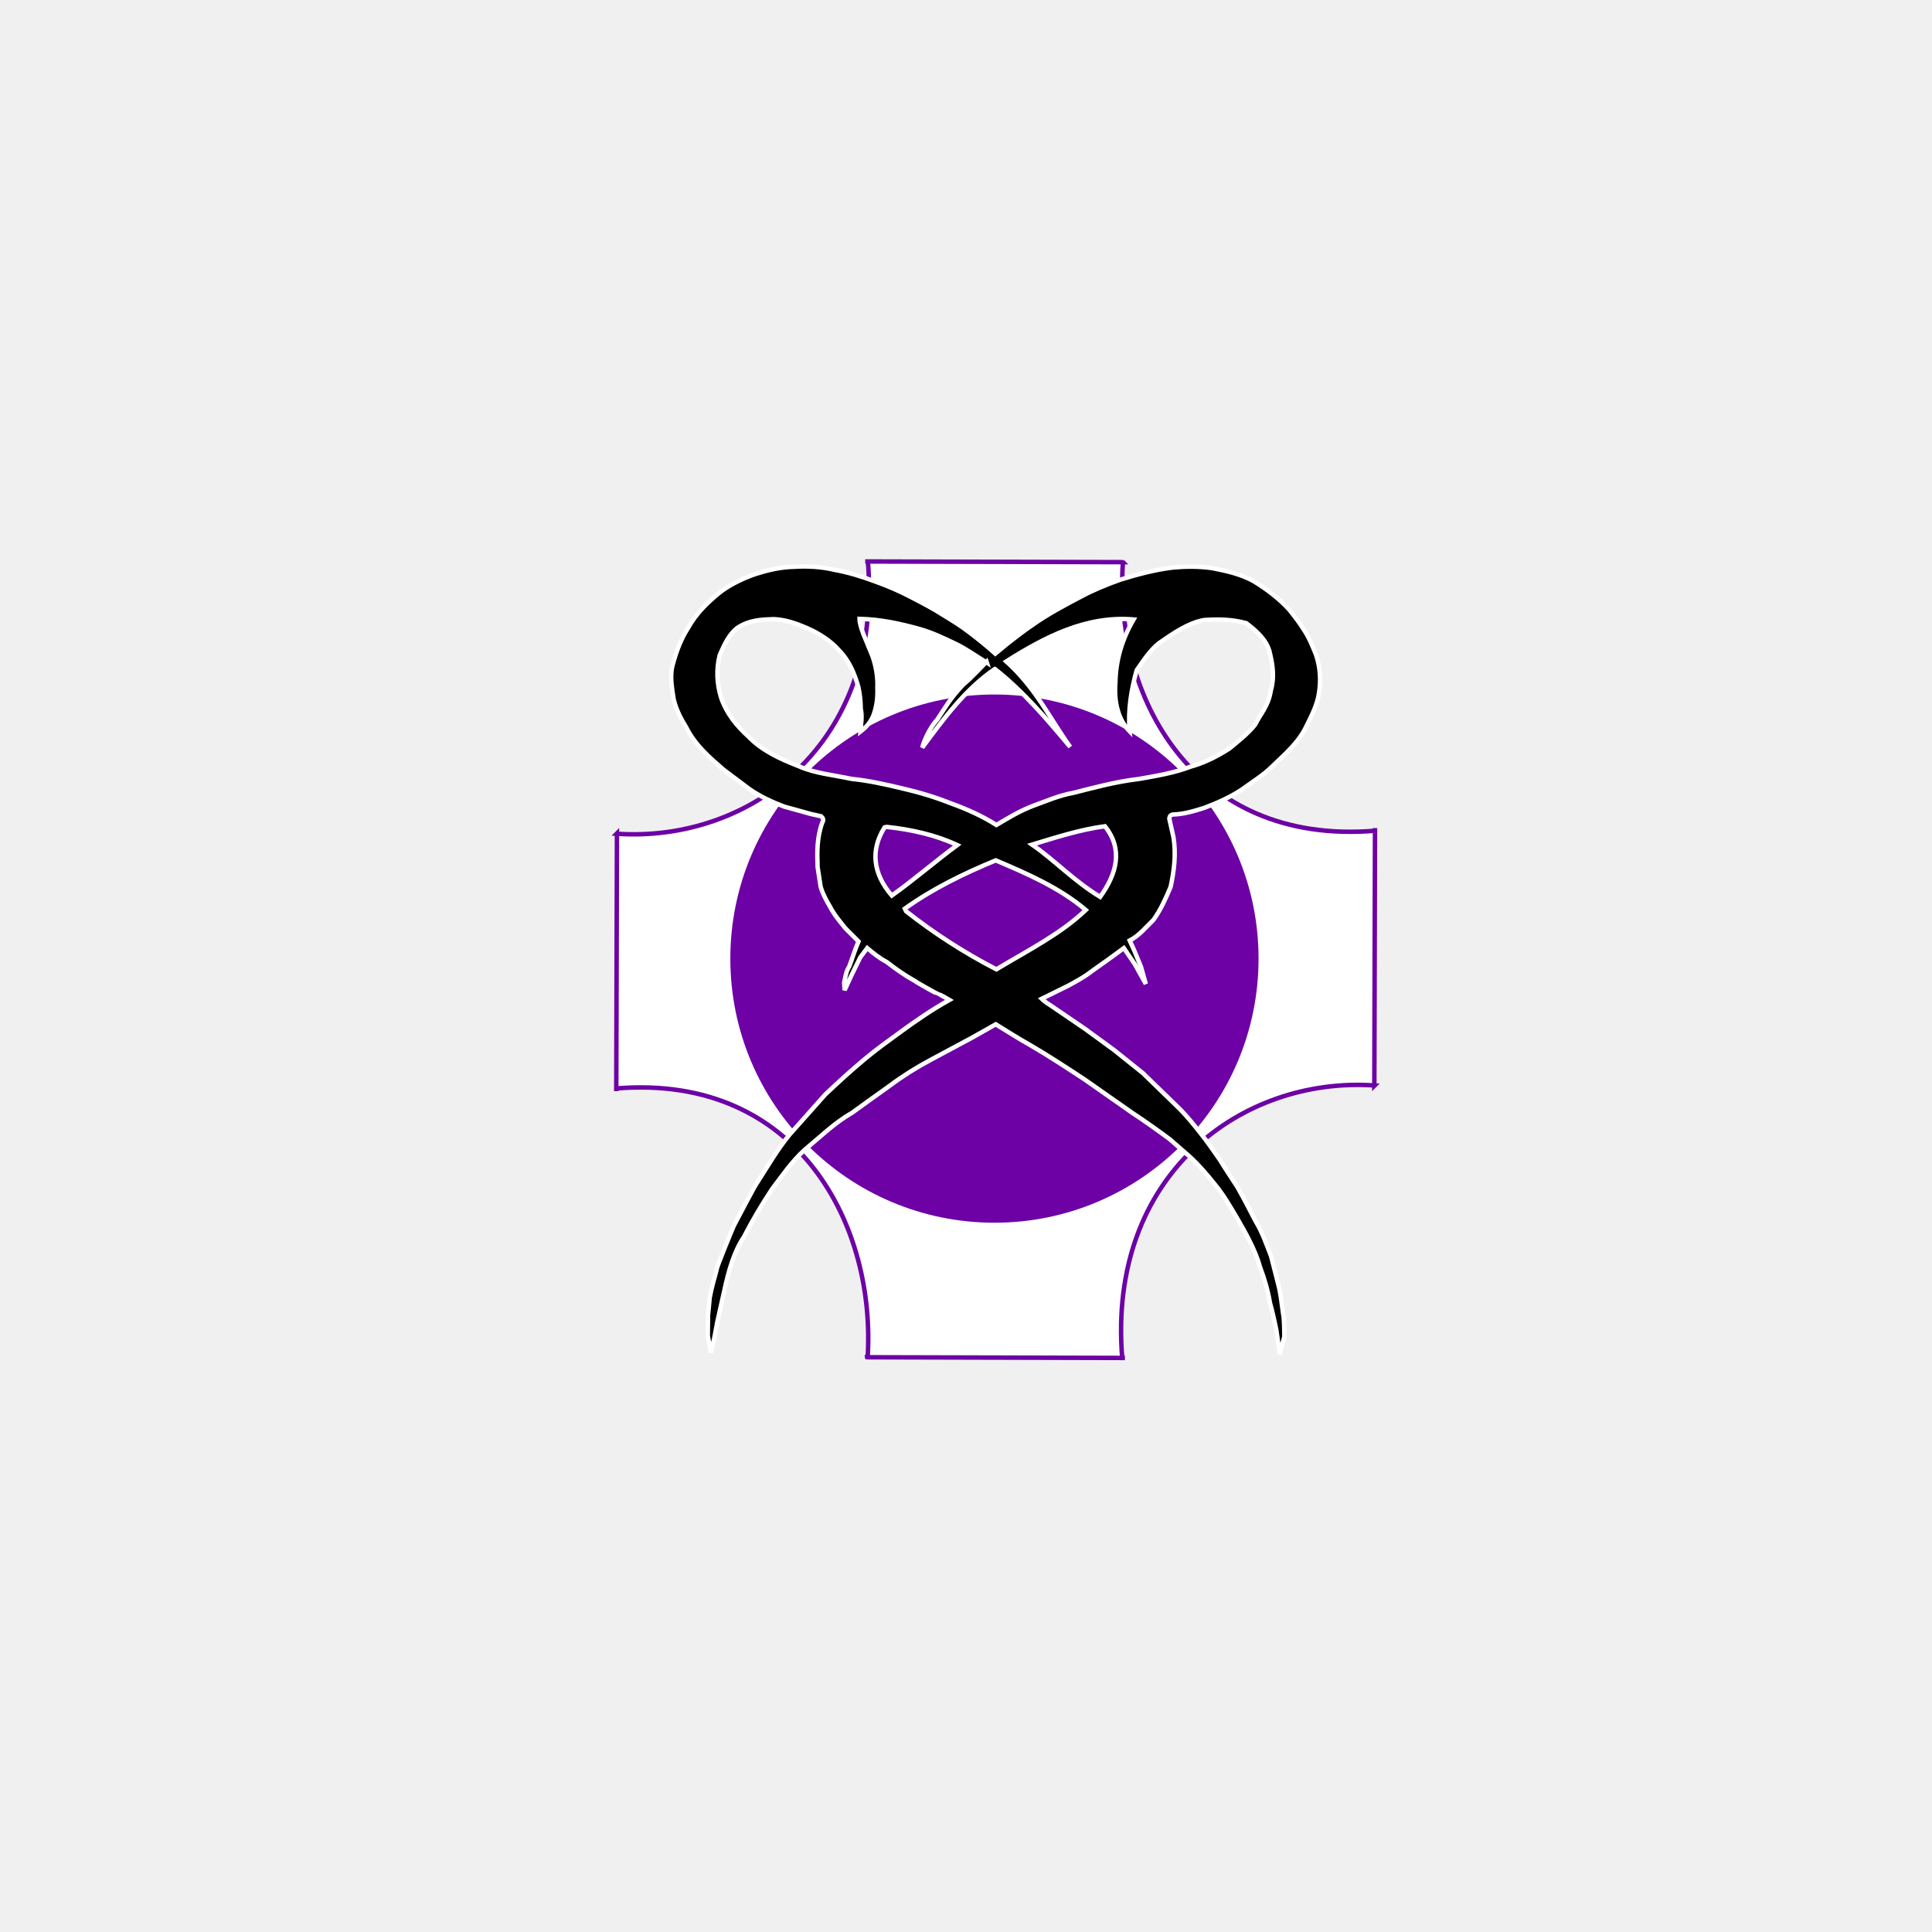
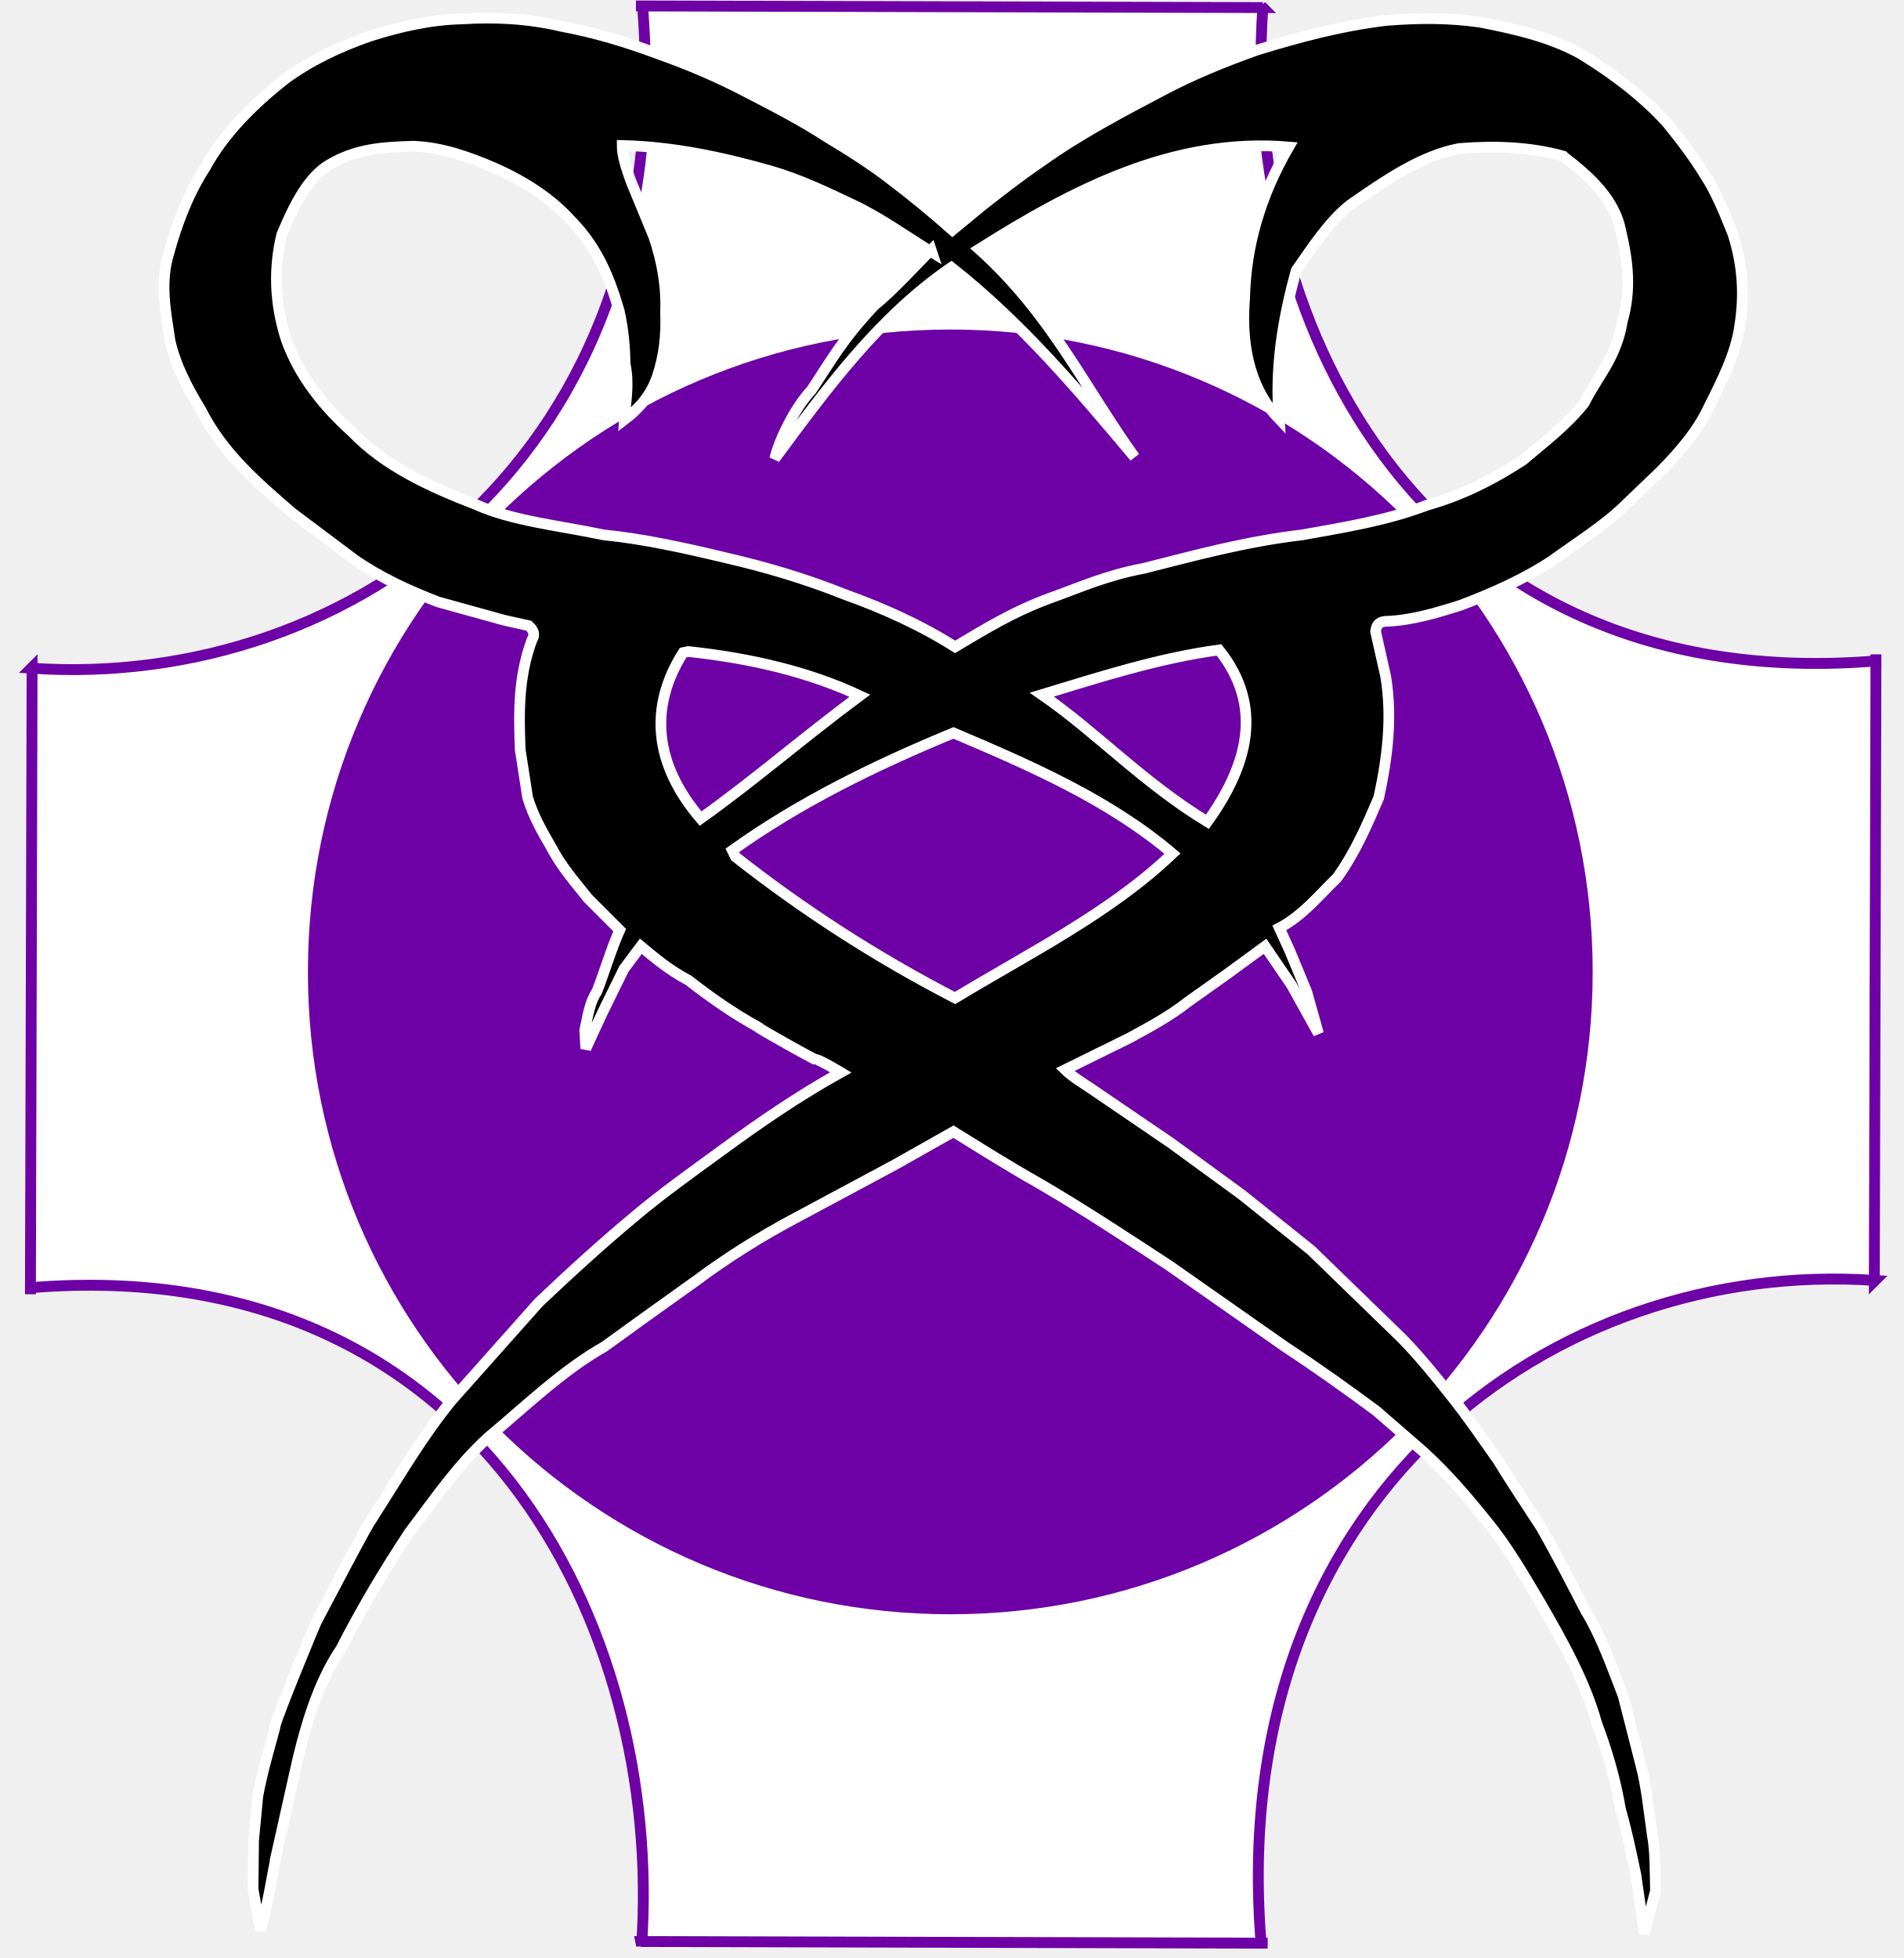
- <svg xmlns="http://www.w3.org/2000/svg" version="1.1" id="svg45" width="864" height="864" viewBox="0 0 864 864">
-   <defs id="defs49" />
-   <g id="layer7">
-     <path id="path6780" style="display:inline;fill:#ffffff;fill-opacity:1;stroke:#6d01a5;stroke-width:2;stroke-linecap:butt;stroke-linejoin:miter;stroke-miterlimit:4;stroke-dasharray:none;stroke-opacity:1" d="m 502.185,251.395 c -4.221,59.115 30.626,126.817 112.725,120.127 v -1.21 l -0.303,115.261 v 0 l 0.151,-0.151 c -59.266,-4.069 -119.589,39.752 -112.899,121.851 h 1.21 l -115.26,-0.303 v 0 l 0.151,0.756 C 392.03,549.064 357.696,480.066 275.597,486.756 v 1.21 l 0.303,-115.261 v 0 l -0.151,0.151 c 59.266,4.069 119.077,-39.666 112.387,-121.765 h -1.21 l 115.261,0.303 v 0 l -0.303,-0.303" />
+ <svg xmlns="http://www.w3.org/2000/svg" width="350" height="360">
+   <g>
+     <rect fill="none" id="canvas_background" height="362" width="352" y="-1" x="-1" />
  </g>
-   <g id="layer1" style="display:inline">
-     <circle id="path344" cx="444.719" cy="428.693" r="118.109" style="fill:#6d01a5;fill-opacity:1;stroke-width:0.997" />
-   </g>
-   <g id="layer27">
-     <path id="path10630" style="display:inline;fill:#000000;fill-opacity:1;stroke:#ffffff;stroke-width:1.967;stroke-linecap:butt;stroke-linejoin:miter;stroke-miterlimit:4;stroke-dasharray:none;stroke-opacity:1" d="m 444.913,299.161 c 12.902,10.172 23.305,22.527 33.7,34.888 -9.321,-12.988 -15.297,-26.277 -28.611,-38.25 16.974,-10.688 35.546,-20.595 56.946,-18.775 -5.202,8.957 -7.908,18.185 -8.116,27.882 -0.82,10 1.718,17.359 6.327,22.138 -0.797,-9.317 0.67,-18.377 3.164,-27.322 3.088,-4.451 6.107,-9.042 9.904,-12.05 6.572,-4.572 13.151,-9.084 20.082,-10.368 6.535,-0.519 12.951,-0.315 19.12,1.401 l 0.138,0.14 c 5.026,3.863 9.418,8.02 10.454,13.731 1.273,5.314 1.914,10.708 0.275,16.393 -1.113,6.916 -4.601,10.203 -7.015,15.132 -3.348,4.181 -7.399,7.204 -11.279,10.508 -5.532,3.614 -11.342,6.518 -17.607,8.267 -7.409,2.832 -15.208,4.075 -22.971,5.464 -10.741,1.275 -19.823,3.818 -29.161,6.165 -6.823,1.265 -11.73,3.507 -17.194,5.464 -6.81,2.486 -12.078,5.758 -17.469,8.967 -6.382,-4.046 -13.244,-7.113 -20.358,-9.668 -7.096,-2.835 -14.408,-5.011 -21.871,-6.725 -7.612,-1.824 -15.171,-3.487 -22.421,-4.203 -8.003,-1.702 -16.836,-2.56 -23.521,-5.604 -8.546,-3.295 -16.689,-7.06 -22.696,-13.311 -5.344,-4.818 -9.688,-10.272 -12.104,-16.953 -2.195,-6.836 -2.297,-13.246 -0.825,-19.335 2.16,-5.129 4.508,-9.922 8.116,-12.47 5.364,-3.455 10.729,-3.608 16.093,-3.783 5.125,0.192 9.956,1.88 14.718,3.923 5.819,2.556 10.687,5.758 14.305,9.808 4.961,5.052 7.101,10.743 8.803,16.533 0.796,3.488 1.033,6.691 1.1,9.808 0.785,3.691 0.088,6.88 -0.138,10.228 2.658,-2.01 4.857,-4.487 6.052,-7.986 1.313,-3.97 1.667,-7.659 1.513,-11.629 0.204,-4.717 -0.571,-9.434 -2.201,-14.151 l -3.989,-9.668 c -1.086,-2.834 -1.8,-5.29 -1.788,-7.006 9.462,0.228 18.364,2.17 27.098,4.624 5.719,1.647 10.672,4.075 15.681,6.445 4.723,2.247 9.445,5.634 14.168,8.547 l -0.138,-0.42 c -3.485,3.49 -6.969,7.408 -10.454,10.228 -6.029,6.457 -7.868,10.013 -11.554,15.552 -3.212,3.435 -6.059,9.516 -6.74,12.61 9.642,-13.044 19.244,-26.131 32.462,-35.168 z m 49.214,70.334 c 8.362,10.495 5.177,21.42 -2.14,31.604 -12.013,-7.338 -20.267,-16.358 -30.443,-23.381 10.787,-3.273 21.546,-6.735 32.583,-8.223 z m -66.042,8.421 v 0 c -10.387,7.706 -19.605,15.723 -29.276,22.589 -8.474,-9.892 -9.608,-20.402 -3.21,-30.515 v 0 l 0.973,-0.198 c 11.47,1.233 22.116,3.724 31.513,8.124 z m 17.216,6.836 c 14.144,5.998 28.656,12.324 40.267,22.192 -11.342,10.838 -26.178,18.215 -39.975,26.552 -14.648,-7.572 -28.051,-16.272 -40.364,-25.957 l -0.584,-1.189 c 12.368,-8.858 26.223,-15.633 40.656,-21.598 z M 320.902,590.628 l 3.015,-13.474 c 1.943,-8.984 4.368,-17.479 8.754,-23.976 3.812,-7.44 8.054,-14.588 12.644,-21.499 4.557,-5.98 8.719,-12.201 14.492,-17.437 6.971,-5.811 13.614,-12.291 21.301,-16.644 5.687,-4.108 11.391,-8.235 16.827,-12.087 5.672,-4.228 11.738,-8.057 18.188,-11.493 l 18.48,-9.907 10.699,-6.043 c 5.125,3.17 10.138,6.341 15.757,9.511 8.298,4.839 16.03,9.966 23.829,15.059 l 21.495,15.059 c 6.082,4.002 11.46,7.866 16.632,11.691 l 8.559,7.431 c 4.555,4.132 8.239,8.486 11.769,12.88 3.767,4.564 6.711,9.687 9.726,14.762 4.206,7.284 8.331,14.589 10.504,22.391 1.945,5.16 3.468,10.428 4.377,15.852 1.114,3.819 1.958,7.913 2.821,11.988 l 1.556,10.799 2.043,-7.827 c -0.085,-3.546 -0.012,-7.253 -0.584,-10.304 -0.631,-4.368 -1.033,-8.853 -2.14,-12.979 l -3.21,-12.582 c -2.091,-5.433 -4.068,-10.981 -6.906,-15.654 l 0.195,0.396 c -2.9,-5.607 -5.814,-11.271 -8.462,-15.852 -2.702,-4.14 -5.565,-8.442 -7.781,-12.087 -2.853,-4.042 -5.706,-8.244 -8.559,-11.79 -3.08,-3.909 -6.16,-7.675 -9.24,-10.799 l -16.632,-16.149 -12.741,-10.205 -13.033,-9.511 -14.687,-10.006 c -1.637,-1.106 -3.369,-2.116 -4.766,-3.468 v 0 l 11.866,-5.845 c 3.697,-2.013 7.409,-4.011 10.602,-6.539 l 7.392,-5.251 6.906,-5.053 4.863,7.133 4.96,8.917 -2.14,-7.629 -3.112,-7.53 -1.945,-4.26 c 4.317,-2.274 7.239,-5.968 10.602,-9.214 3.413,-4.747 5.534,-9.757 7.684,-14.762 1.581,-7.323 2.517,-14.706 1.264,-22.292 l -1.848,-8.223 c 0.117,-0.913 0.357,-1.75 1.751,-1.882 4.802,-0.146 9.361,-1.532 13.909,-2.972 6.051,-2.291 11.809,-4.88 16.827,-8.223 4.558,-3.298 9.615,-6.468 13.228,-10.006 l 6.614,-6.341 c 3.602,-3.648 6.89,-7.455 8.948,-11.889 2.464,-4.921 4.947,-9.841 5.641,-14.762 0.896,-5.502 0.692,-11.115 -1.264,-17.14 -1.555,-3.849 -3.095,-7.721 -5.155,-10.799 -2.145,-3.49 -4.504,-6.544 -6.906,-9.511 -4.207,-4.639 -9.573,-8.835 -15.854,-12.681 -5.556,-3.083 -11.997,-4.589 -18.577,-5.845 -5.662,-0.819 -11.489,-0.797 -17.41,-0.297 -8.344,1.026 -16.062,3.115 -23.635,5.449 -6.171,2.207 -11.982,4.597 -17.118,7.331 -7.805,4.093 -15.581,8.209 -22.371,13.078 -3.963,2.675 -7.327,5.35 -10.796,8.025 l -5.641,4.656 c -3.574,-3.163 -7.255,-6.216 -11.088,-9.115 -3.8,-2.959 -7.81,-5.49 -11.866,-7.926 -4.854,-3.155 -9.969,-5.78 -15.076,-8.421 -5.213,-2.729 -10.576,-4.999 -16.048,-6.935 -5.784,-2.161 -11.659,-3.947 -17.702,-5.053 -6.128,-1.462 -12.255,-1.772 -18.383,-1.387 -5.942,0.137 -11.497,1.458 -16.924,3.17 -5.835,2.015 -11.121,4.59 -15.659,7.926 -5.957,4.742 -11.129,9.888 -14.589,16.149 -3.098,4.812 -5.165,10.15 -6.711,15.753 -1.713,5.564 -0.586,10.839 0.195,16.149 0.955,4.331 3.143,8.631 5.641,12.681 4.037,8.051 10.422,13.442 16.729,18.923 l 11.477,8.619 c 4.574,3.201 9.857,5.68 15.465,7.827 l 12.158,3.368 4.474,0.991 c 0.88,0.775 1.255,1.636 0.584,2.675 -2.542,6.873 -2.393,13.497 -2.14,20.112 l 1.362,8.818 c 1.084,3.528 2.691,6.258 4.28,9.016 2.078,3.952 4.49,6.542 6.808,9.511 l 5.836,5.845 c -1.566,3.544 -2.637,7.236 -4.182,11.294 -1.268,1.839 -1.604,4.108 -2.237,7.133 l 0.195,3.368 c 0,0 2.723,-5.944 3.112,-6.737 0.389,-0.793 3.891,-7.926 3.891,-7.926 l 3.112,-4.161 c 2.604,2.16 5.144,4.337 8.754,6.242 4.096,3.203 8.289,6.109 12.644,8.52 0,0.217 10.504,6.092 10.699,6.043 0.509,-0.128 4.669,2.378 4.669,2.378 -7.786,4.337 -14.891,9.219 -21.787,14.267 -5.52,4.029 -11.175,8.058 -15.951,12.087 -6.395,5.317 -12.176,10.634 -17.799,15.951 l -15.951,17.932 c -5.337,6.485 -9.686,13.977 -14.298,21.202 -0.288,-0.286 -10.355,19.098 -10.602,19.517 -0.273,0.464 -8.133,19.502 -7.684,19.617 -1.091,4.052 -2.264,7.937 -3.112,12.483 l -0.778,8.124 -0.097,9.016 1.362,7.53 c 1.217,-3.963 2.39,-11.402 3.015,-14.267 z" />
+   <g>
+     <g id="layer7">
+       <path fill="#ffffff" stroke="#6d01a5" stroke-width="2" stroke-miterlimit="4" d="m232.185,1.395c-4.221,59.115 30.626,126.817 112.725,120.127l0,-1.21l-0.303,115.261l0,0l0.151,-0.151c-59.266,-4.069 -119.589,39.752 -112.899,121.851l1.21,0l-115.26,-0.303l0,0l0.151,0.756c4.069,-58.661 -30.265,-127.659 -112.364,-120.969l0,1.21l0.303,-115.261l0,0l-0.151,0.151c59.266,4.069 119.077,-39.666 112.387,-121.765l-1.21,0l115.261,0.303l0,0l-0.303,-0.303" id="path6780" />
+     </g>
+     <g display="inline" id="layer1">
+       <circle fill="#6d01a5" stroke-width="0.997" r="118.108" cy="178.693" cx="174.719" id="path344" />
+     </g>
+     <g id="layer27">
+       <path fill="#000000" stroke="#ffffff" stroke-width="1.967" stroke-miterlimit="4" d="m174.913,49.161c12.902,10.172 23.305,22.527 33.7,34.888c-9.321,-12.988 -15.297,-26.277 -28.611,-38.25c16.974,-10.688 35.546,-20.595 56.946,-18.775c-5.202,8.957 -7.908,18.185 -8.116,27.882c-0.82,10 1.718,17.359 6.327,22.138c-0.797,-9.317 0.67,-18.377 3.164,-27.322c3.088,-4.451 6.107,-9.042 9.904,-12.05c6.572,-4.572 13.151,-9.084 20.082,-10.368c6.535,-0.519 12.951,-0.315 19.12,1.401l0.138,0.14c5.026,3.863 9.418,8.02 10.454,13.731c1.273,5.314 1.914,10.708 0.275,16.393c-1.113,6.916 -4.601,10.203 -7.015,15.132c-3.348,4.181 -7.399,7.204 -11.279,10.508c-5.532,3.614 -11.342,6.518 -17.607,8.267c-7.409,2.832 -15.208,4.075 -22.971,5.464c-10.741,1.275 -19.823,3.818 -29.161,6.165c-6.823,1.265 -11.73,3.507 -17.194,5.464c-6.81,2.486 -12.078,5.758 -17.469,8.967c-6.382,-4.046 -13.244,-7.113 -20.358,-9.668c-7.096,-2.835 -14.408,-5.011 -21.871,-6.725c-7.612,-1.824 -15.171,-3.487 -22.421,-4.203c-8.003,-1.702 -16.836,-2.56 -23.521,-5.604c-8.546,-3.295 -16.689,-7.06 -22.696,-13.311c-5.344,-4.818 -9.688,-10.272 -12.104,-16.953c-2.195,-6.836 -2.297,-13.246 -0.825,-19.335c2.16,-5.129 4.508,-9.922 8.116,-12.47c5.364,-3.455 10.729,-3.608 16.093,-3.783c5.125,0.192 9.956,1.88 14.718,3.923c5.819,2.556 10.687,5.758 14.305,9.808c4.961,5.052 7.101,10.743 8.803,16.533c0.796,3.488 1.033,6.691 1.1,9.808c0.785,3.691 0.088,6.88 -0.138,10.228c2.658,-2.01 4.857,-4.487 6.052,-7.986c1.313,-3.97 1.667,-7.659 1.513,-11.629c0.204,-4.717 -0.571,-9.434 -2.201,-14.151l-3.989,-9.668c-1.086,-2.834 -1.8,-5.29 -1.788,-7.006c9.462,0.228 18.364,2.17 27.098,4.624c5.719,1.647 10.672,4.075 15.681,6.445c4.723,2.247 9.445,5.634 14.168,8.547l-0.138,-0.42c-3.485,3.49 -6.969,7.408 -10.454,10.228c-6.029,6.457 -7.868,10.013 -11.554,15.552c-3.212,3.435 -6.059,9.516 -6.74,12.61c9.642,-13.044 19.244,-26.131 32.462,-35.168zm49.214,70.334c8.362,10.495 5.177,21.42 -2.14,31.604c-12.013,-7.338 -20.267,-16.358 -30.443,-23.381c10.787,-3.273 21.546,-6.735 32.583,-8.223zm-66.042,8.421l0,0c-10.387,7.706 -19.605,15.723 -29.276,22.589c-8.474,-9.892 -9.608,-20.402 -3.21,-30.515l0,0l0.973,-0.198c11.47,1.233 22.116,3.724 31.513,8.124zm17.216,6.836c14.144,5.998 28.656,12.324 40.267,22.192c-11.342,10.838 -26.178,18.215 -39.975,26.552c-14.648,-7.572 -28.051,-16.272 -40.364,-25.957l-0.584,-1.189c12.368,-8.858 26.223,-15.633 40.656,-21.598zm-124.4,205.875l3.015,-13.474c1.943,-8.984 4.368,-17.479 8.754,-23.976c3.812,-7.44 8.054,-14.588 12.644,-21.499c4.557,-5.98 8.719,-12.201 14.492,-17.437c6.971,-5.811 13.614,-12.291 21.301,-16.644c5.687,-4.108 11.391,-8.235 16.827,-12.087c5.672,-4.228 11.738,-8.057 18.188,-11.493l18.48,-9.907l10.699,-6.043c5.125,3.17 10.138,6.341 15.757,9.511c8.298,4.839 16.03,9.966 23.829,15.059l21.495,15.059c6.082,4.002 11.46,7.866 16.632,11.691l8.559,7.431c4.555,4.132 8.239,8.486 11.769,12.88c3.767,4.564 6.711,9.687 9.726,14.762c4.206,7.284 8.331,14.589 10.504,22.391c1.945,5.16 3.468,10.428 4.377,15.852c1.114,3.819 1.958,7.913 2.821,11.988l1.556,10.799l2.043,-7.827c-0.085,-3.546 -0.012,-7.253 -0.584,-10.304c-0.631,-4.368 -1.033,-8.853 -2.14,-12.979l-3.21,-12.582c-2.091,-5.433 -4.068,-10.981 -6.906,-15.654l0.195,0.396c-2.9,-5.607 -5.814,-11.271 -8.462,-15.852c-2.702,-4.14 -5.565,-8.442 -7.781,-12.087c-2.853,-4.042 -5.706,-8.244 -8.559,-11.79c-3.08,-3.909 -6.16,-7.675 -9.24,-10.799l-16.632,-16.149l-12.741,-10.205l-13.033,-9.511l-14.687,-10.006c-1.637,-1.106 -3.369,-2.116 -4.766,-3.468l0,0l11.866,-5.845c3.697,-2.013 7.409,-4.011 10.602,-6.539l7.392,-5.251l6.906,-5.053l4.863,7.133l4.96,8.917l-2.14,-7.629l-3.112,-7.53l-1.945,-4.26c4.317,-2.274 7.239,-5.968 10.602,-9.214c3.413,-4.747 5.534,-9.757 7.684,-14.762c1.581,-7.323 2.517,-14.706 1.264,-22.292l-1.848,-8.223c0.117,-0.913 0.357,-1.75 1.751,-1.882c4.802,-0.146 9.361,-1.532 13.909,-2.972c6.051,-2.291 11.809,-4.88 16.827,-8.223c4.558,-3.298 9.615,-6.468 13.228,-10.006l6.614,-6.341c3.602,-3.648 6.89,-7.455 8.948,-11.889c2.464,-4.921 4.947,-9.841 5.641,-14.762c0.896,-5.502 0.692,-11.115 -1.264,-17.14c-1.555,-3.849 -3.095,-7.721 -5.155,-10.799c-2.145,-3.49 -4.504,-6.544 -6.906,-9.511c-4.207,-4.639 -9.573,-8.835 -15.854,-12.681c-5.556,-3.083 -11.997,-4.589 -18.577,-5.845c-5.662,-0.819 -11.489,-0.797 -17.41,-0.297c-8.344,1.026 -16.062,3.115 -23.635,5.449c-6.171,2.207 -11.982,4.597 -17.118,7.331c-7.805,4.093 -15.581,8.209 -22.371,13.078c-3.963,2.675 -7.327,5.35 -10.796,8.025l-5.641,4.656c-3.574,-3.163 -7.255,-6.216 -11.088,-9.115c-3.8,-2.959 -7.81,-5.49 -11.866,-7.926c-4.854,-3.155 -9.969,-5.78 -15.076,-8.421c-5.213,-2.729 -10.576,-4.999 -16.048,-6.935c-5.784,-2.161 -11.659,-3.947 -17.702,-5.053c-6.128,-1.462 -12.255,-1.772 -18.383,-1.387c-5.942,0.137 -11.497,1.458 -16.924,3.17c-5.835,2.015 -11.121,4.59 -15.659,7.926c-5.957,4.742 -11.129,9.888 -14.589,16.149c-3.098,4.812 -5.165,10.15 -6.711,15.753c-1.713,5.564 -0.586,10.839 0.195,16.149c0.955,4.331 3.143,8.631 5.641,12.681c4.037,8.051 10.422,13.442 16.729,18.923l11.477,8.619c4.574,3.201 9.857,5.68 15.465,7.827l12.158,3.368l4.474,0.991c0.88,0.775 1.255,1.636 0.584,2.675c-2.542,6.873 -2.393,13.497 -2.14,20.112l1.362,8.818c1.084,3.528 2.691,6.258 4.28,9.016c2.078,3.952 4.49,6.542 6.808,9.511l5.836,5.845c-1.566,3.544 -2.637,7.236 -4.182,11.294c-1.268,1.839 -1.604,4.108 -2.237,7.133l0.195,3.368c0,0 2.723,-5.944 3.112,-6.737c0.389,-0.793 3.891,-7.926 3.891,-7.926l3.112,-4.161c2.604,2.16 5.144,4.337 8.754,6.242c4.096,3.203 8.289,6.109 12.644,8.52c0,0.217 10.504,6.092 10.699,6.043c0.509,-0.128 4.669,2.378 4.669,2.378c-7.786,4.337 -14.891,9.219 -21.787,14.267c-5.52,4.029 -11.175,8.058 -15.951,12.087c-6.395,5.317 -12.176,10.634 -17.799,15.951l-15.951,17.932c-5.337,6.485 -9.686,13.977 -14.298,21.202c-0.288,-0.286 -10.355,19.098 -10.602,19.517c-0.273,0.464 -8.133,19.502 -7.684,19.617c-1.091,4.052 -2.264,7.937 -3.112,12.483l-0.778,8.124l-0.097,9.016l1.362,7.53c1.217,-3.963 2.39,-11.402 3.015,-14.267l0,0z" id="path10630" />
+     </g>
  </g>
</svg>
